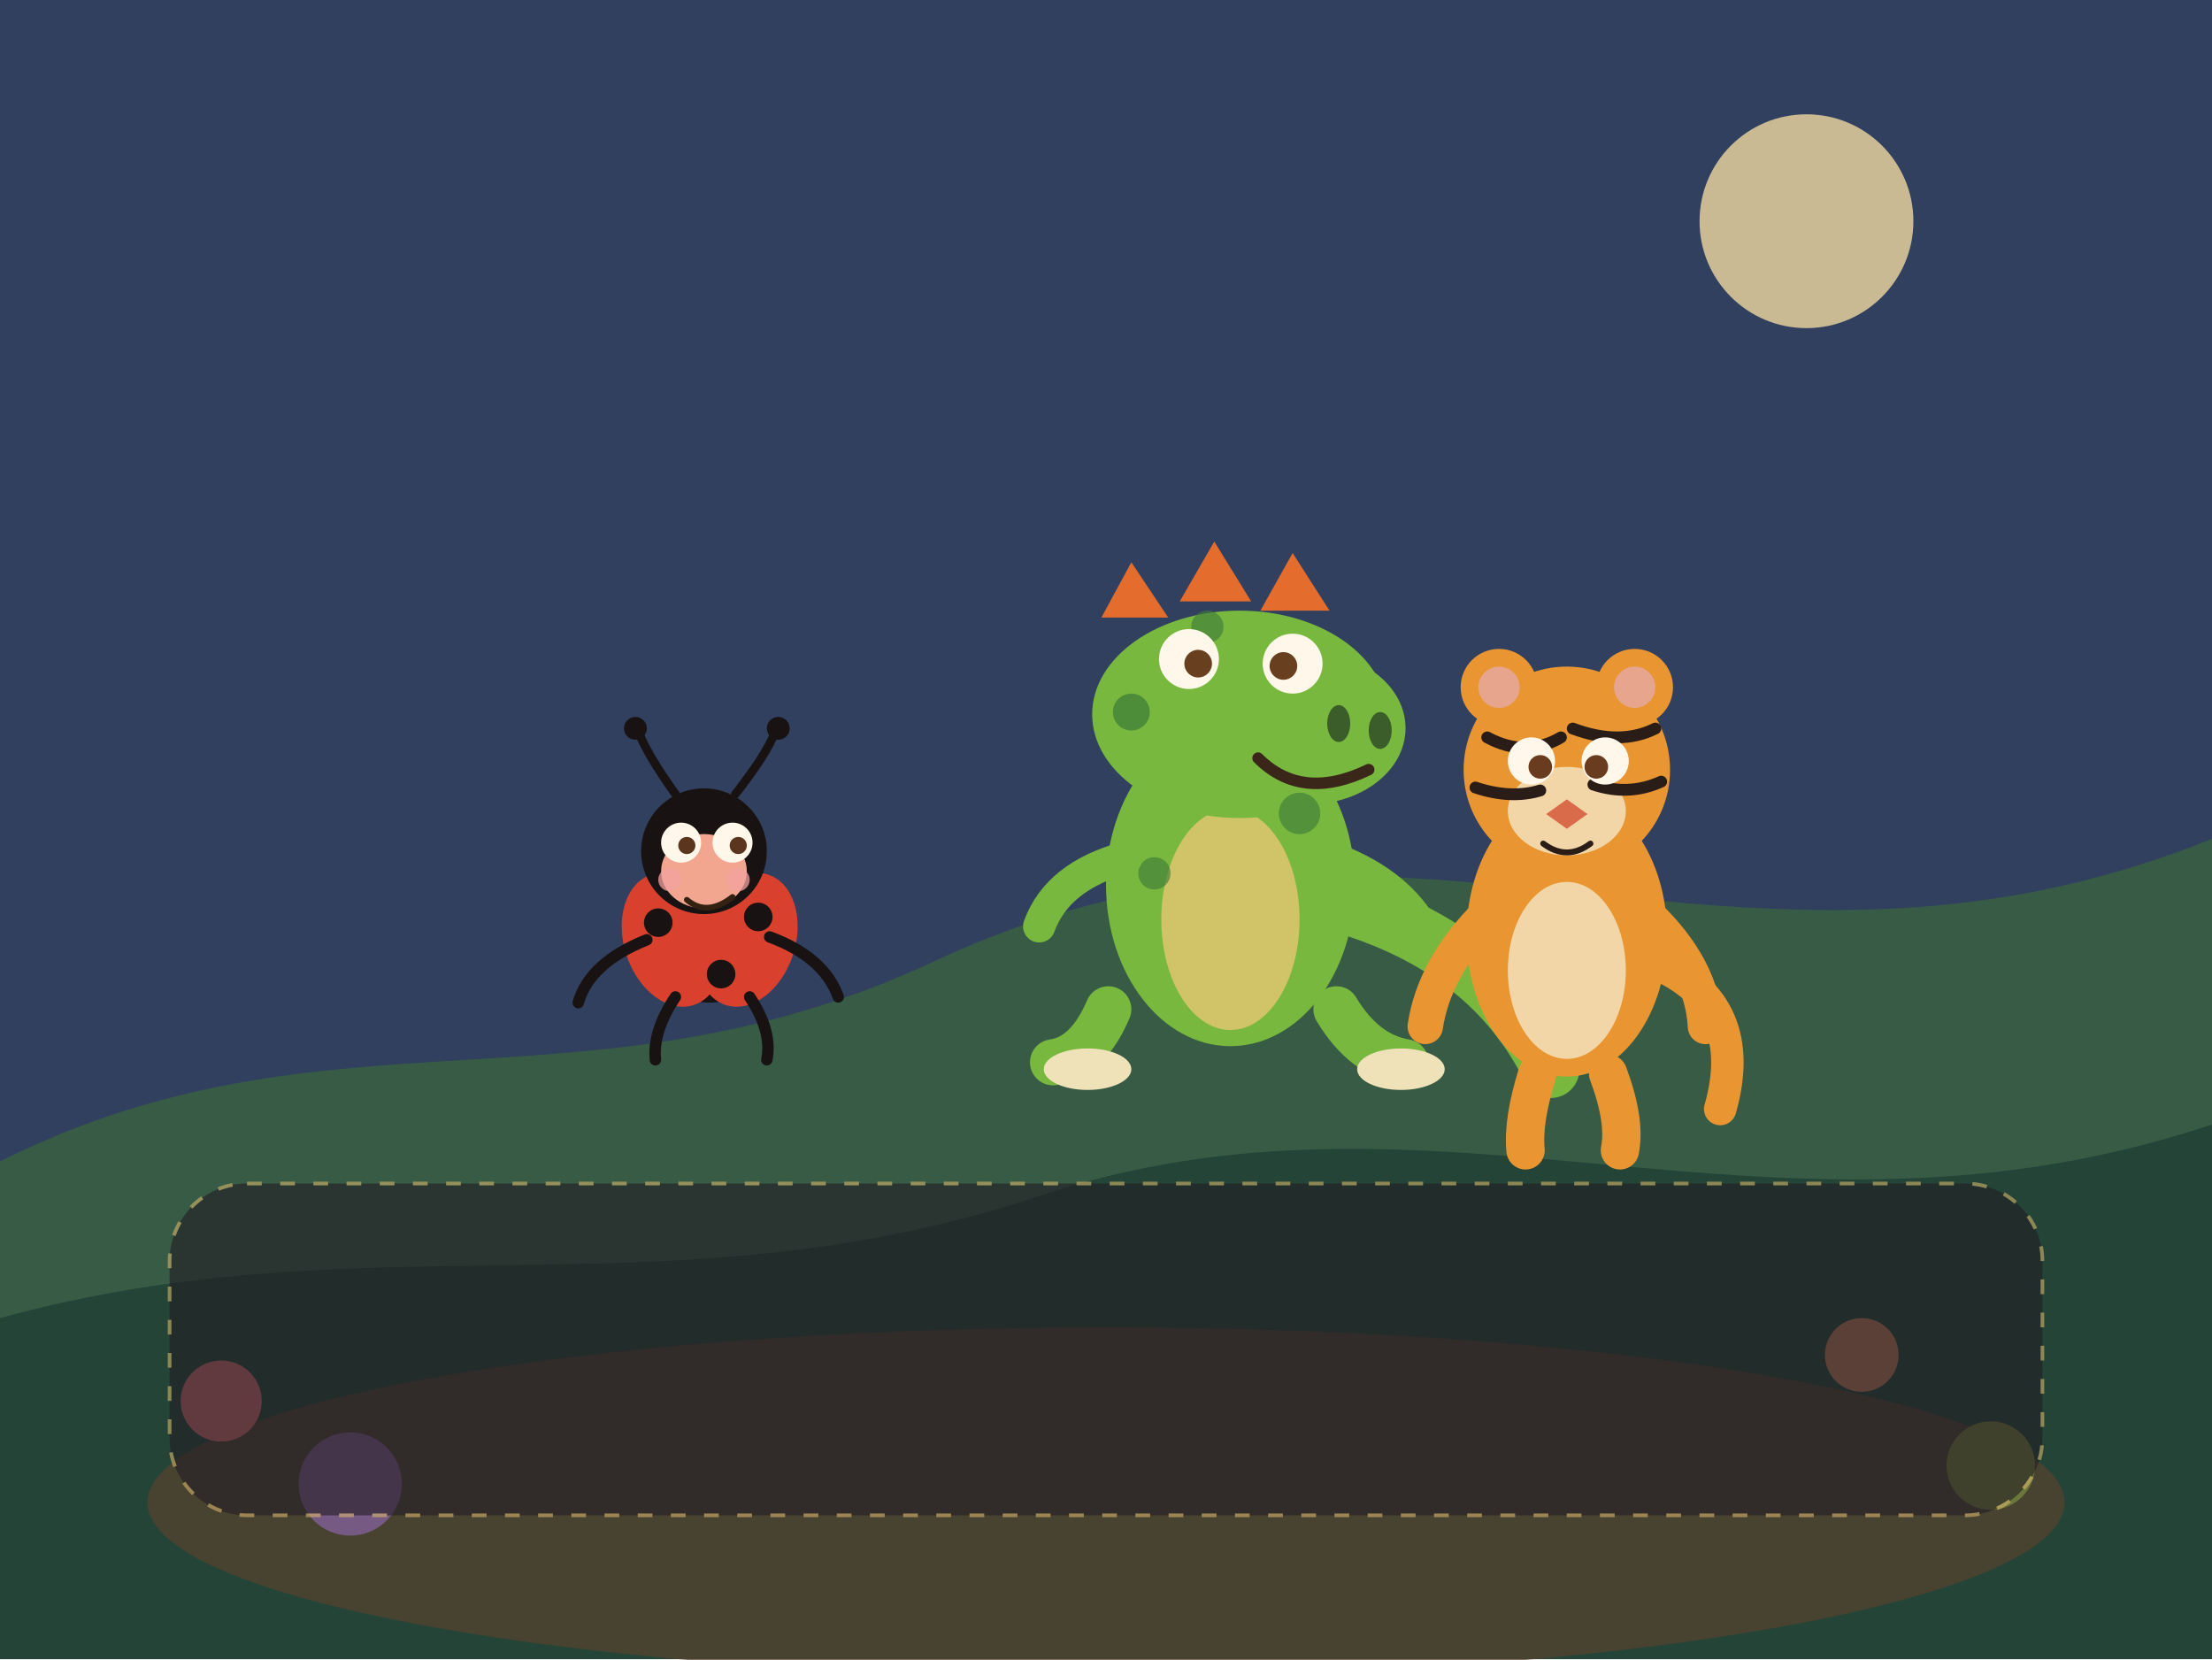
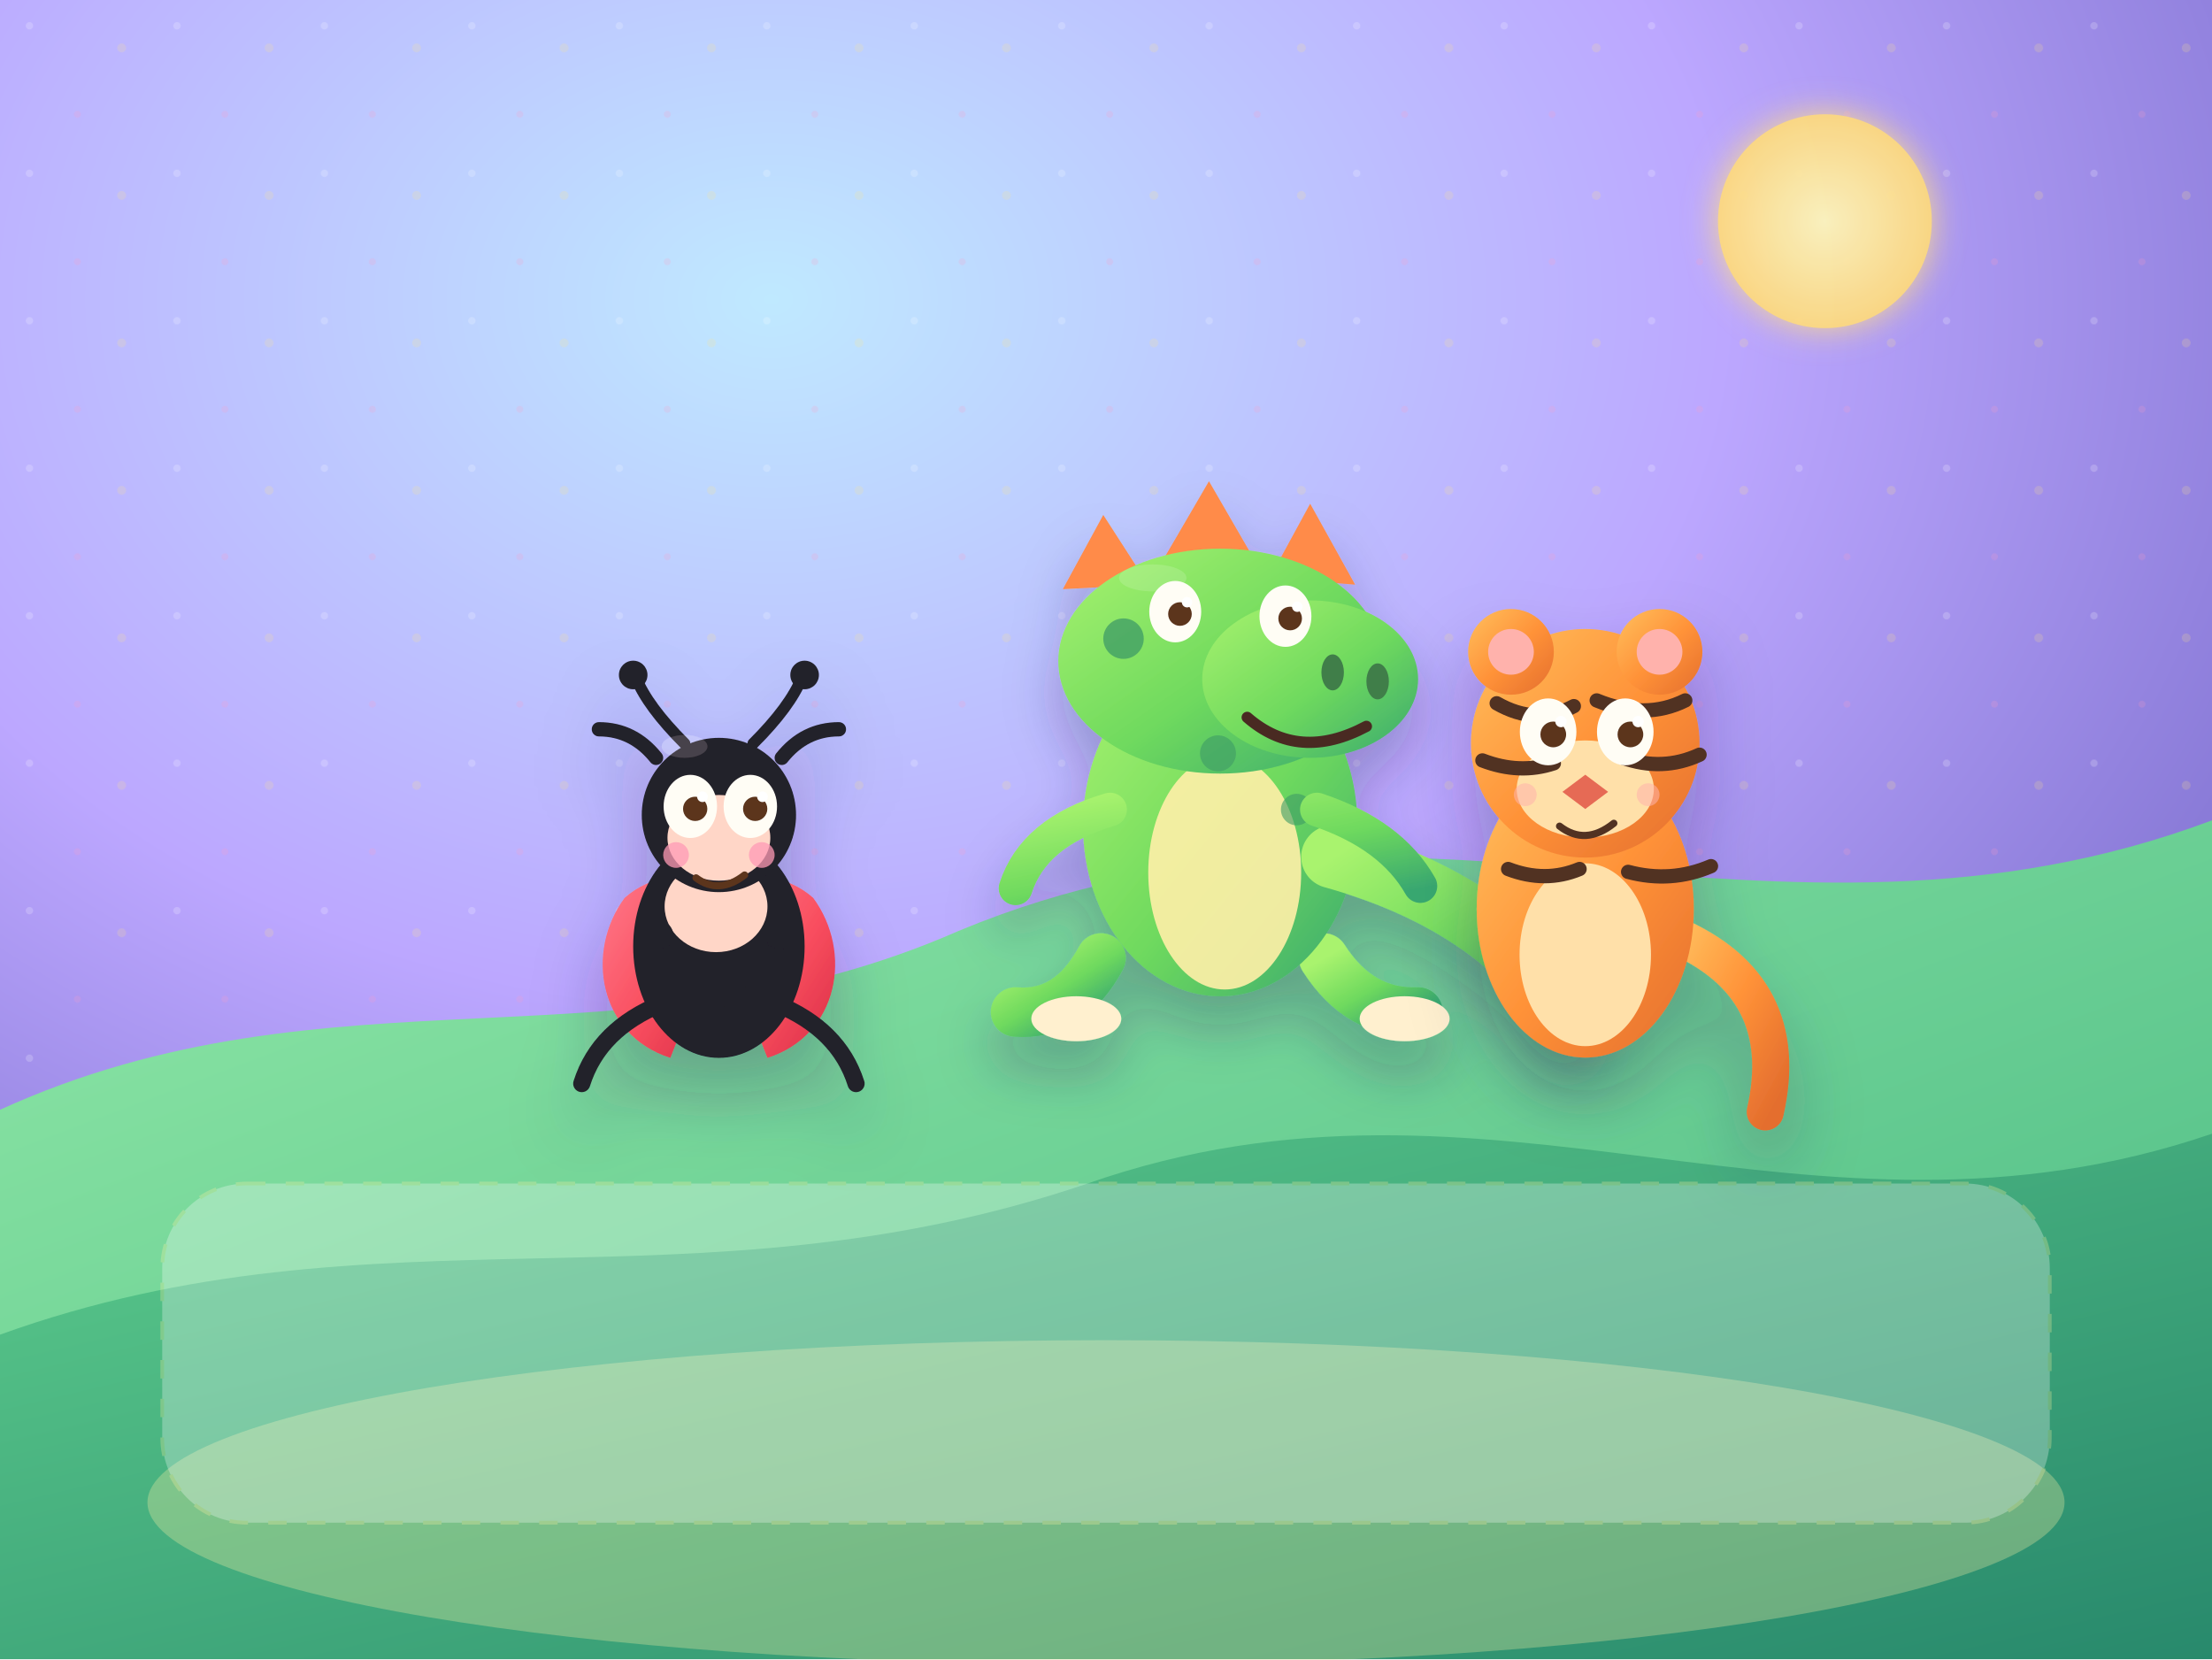
- <svg xmlns="http://www.w3.org/2000/svg" viewBox="0 0 1200 900" role="img" aria-label="Text-free GlimmerTales illustration">
+ <svg xmlns="http://www.w3.org/2000/svg" viewBox="0 0 1200 900" role="img" aria-label="Text-free GlimmerTales reference illustration">
  <defs>
-     <radialGradient id="sky" cx="50%" cy="20%" r="80%">
-       <stop offset="0" stop-color="#304265" />
-       <stop offset="1" stop-color="#151625" />
+     <radialGradient id="skyBubble" cx="35%" cy="18%" r="95%">
+       <stop offset="0" stop-color="#BFE9FF" />
+       <stop offset="0.45" stop-color="#BCA7FF" />
+       <stop offset="1" stop-color="#6157B8" />
    </radialGradient>
-     <filter id="soft">
-       <feGaussianBlur stdDeviation="0.25" />
+     <linearGradient id="meadow" x1="0" y1="0" x2="1" y2="1">
+       <stop offset="0" stop-color="#8FE7A6" />
+       <stop offset="1" stop-color="#47B883" />
+     </linearGradient>
+     <linearGradient id="meadowDark" x1="0" y1="0" x2="1" y2="1">
+       <stop offset="0" stop-color="#5CCB8C" />
+       <stop offset="1" stop-color="#28896C" />
+     </linearGradient>
+     <radialGradient id="moonGlow" cx="50%" cy="50%" r="60%">
+       <stop offset="0" stop-color="#FFF6B8" />
+       <stop offset="1" stop-color="#FFD56E" />
+     </radialGradient>
+     <linearGradient id="daisyShell" x1="0" y1="0" x2="1" y2="1">
+       <stop offset="0" stop-color="#FF7A8A" />
+       <stop offset="0.55" stop-color="#F94E5F" />
+       <stop offset="1" stop-color="#D92D45" />
+     </linearGradient>
+     <linearGradient id="dinoSkin" x1="0" y1="0" x2="1" y2="1">
+       <stop offset="0" stop-color="#A9F36E" />
+       <stop offset="0.55" stop-color="#6ED95E" />
+       <stop offset="1" stop-color="#39A870" />
+     </linearGradient>
+     <linearGradient id="pipFur" x1="0" y1="0" x2="1" y2="1">
+       <stop offset="0" stop-color="#FFC05E" />
+       <stop offset="0.52" stop-color="#FF9238" />
+       <stop offset="1" stop-color="#E46E2E" />
+     </linearGradient>
+     <linearGradient id="itsyFuzz" x1="0" y1="0" x2="1" y2="1">
+       <stop offset="0" stop-color="#8A7CE8" />
+       <stop offset="0.55" stop-color="#6558C6" />
+       <stop offset="1" stop-color="#4A3B99" />
+     </linearGradient>
+     <filter id="softShadow" x="-40%" y="-40%" width="180%" height="180%">
+       <feDropShadow dx="0" dy="14" stdDeviation="12" flood-color="#2C2156" flood-opacity="0.28" />
    </filter>
+     <filter id="glow" x="-60%" y="-60%" width="220%" height="220%">
+       <feGaussianBlur stdDeviation="9" result="blur" />
+       <feMerge>
+         <feMergeNode in="blur" />
+         <feMergeNode in="SourceGraphic" />
+       </feMerge>
+     </filter>
+     <pattern id="sprinkles" width="80" height="80" patternUnits="userSpaceOnUse">
+       <circle cx="16" cy="14" r="2" fill="#FFFFFF" opacity=".35" />
+       <circle cx="66" cy="26" r="2.4" fill="#FFE48A" opacity=".35" />
+       <circle cx="42" cy="62" r="1.9" fill="#FF9BC3" opacity=".35" />
+     </pattern>
  </defs>
-   <rect width="1200" height="900" fill="#31405f" />
-   <circle cx="980" cy="120" r="58" fill="#F4DDA2" opacity=".78" />
-   <path d="M0 630 C180 540 320 610 510 520 C760 405 940 560 1200 455 L1200 900 L0 900z" fill="#375B45" />
-   <path d="M0 715 C200 660 360 715 560 650 C780 575 960 690 1200 610 L1200 900 L0 900z" fill="#244438" />
-   <ellipse cx="600" cy="815" rx="520" ry="95" fill="#57412D" opacity=".70" />
-   <g opacity=".9">
-     <circle cx="120" cy="760" r="22" fill="#C86A6A" />
-     <circle cx="1010" cy="735" r="20" fill="#B87A56" />
-     <circle cx="1080" cy="795" r="24" fill="#6F7D3B" />
-     <circle cx="190" cy="805" r="28" fill="#7B5D8C" />
-   </g>
+   <rect width="1200" height="900" fill="url(#skyBubble)" />
+   <rect width="1200" height="900" fill="url(#sprinkles)" opacity=".55" />
+   <circle cx="990" cy="120" r="58" fill="url(#moonGlow)" opacity=".92" filter="url(#glow)" />
+   <path d="M0 602 C180 520 340 584 520 505 C760 405 960 535 1200 445 L1200 900 L0 900z" fill="url(#meadow)" />
+   <path d="M0 724 C205 650 375 715 590 642 C810 565 980 690 1200 615 L1200 900 L0 900z" fill="url(#meadowDark)" />
+   <ellipse cx="600" cy="815" rx="520" ry="88" fill="#FFF1A6" opacity=".30" />
  <g>
-     <g class="daisy" transform="translate(385 485) scale(1.55)">
-       <ellipse cx="0" cy="10" rx="24" ry="28" fill="#181312" />
-       <ellipse cx="-13" cy="16" rx="17" ry="24" fill="#D9412E" transform="rotate(-18 -13 16)" />
-       <ellipse cx="13" cy="16" rx="17" ry="24" fill="#D9412E" transform="rotate(18 13 16)" />
-       <circle cx="-18" cy="10" r="5" fill="#181312" />
-       <circle cx="4" cy="28" r="5" fill="#181312" />
-       <circle cx="17" cy="8" r="5" fill="#181312" />
-       <circle cx="-2" cy="-15" r="22" fill="#181312" />
-       <ellipse cx="-2" cy="-8" rx="15" ry="13" fill="#F2A68F" />
-       <circle cx="-10" cy="-18" r="7" fill="#FFF7EA" />
-       <circle cx="8" cy="-18" r="7" fill="#FFF7EA" />
-       <circle cx="-8" cy="-17" r="3" fill="#5B351E" />
-       <circle cx="10" cy="-17" r="3" fill="#5B351E" />
-       <circle cx="-14" cy="-5" r="4" fill="#F4A0A0" opacity=".75" />
-       <circle cx="10" cy="-5" r="4" fill="#F4A0A0" opacity=".75" />
-       <path d="M-8 2 Q-1 8 8 1" fill="none" stroke="#321" stroke-width="2" stroke-linecap="round" />
-       <path d="M-12 -35 Q-22 -49 -25 -57" fill="none" stroke="#181312" stroke-width="3" stroke-linecap="round" />
-       <path d="M9 -35 Q20 -49 23 -57" fill="none" stroke="#181312" stroke-width="3" stroke-linecap="round" />
-       <circle cx="-26" cy="-58" r="4" fill="#181312" />
-       <circle cx="24" cy="-58" r="4" fill="#181312" />
-       <path d="M-22 16 q-20 8 -24 22" stroke="#181312" stroke-width="4" fill="none" stroke-linecap="round" />
-       <path d="M21 15 q19 7 24 21" stroke="#181312" stroke-width="4" fill="none" stroke-linecap="round" />
-       <path d="M-12 36 q-8 12 -7 22" stroke="#181312" stroke-width="4" fill="none" stroke-linecap="round" />
-       <path d="M14 36 q8 12 6 22" stroke="#181312" stroke-width="4" fill="none" stroke-linecap="round" />
+     <g transform="translate(390 470) scale(1.55)" filter="url(#softShadow)">
+       <path d="M-33 11 C-47 30 -42 59 -17 67 C-8 45 -4 25 0 5 C-12 2 -24 3 -33 11z" fill="url(#daisyShell)" />
+       <path d="M33 11 C47 30 42 59 17 67 C8 45 4 25 0 5 C12 2 24 3 33 11z" fill="url(#daisyShell)" />
+       <ellipse cx="0" cy="28" rx="30" ry="39" fill="#242029" />
+       <ellipse cx="-1" cy="14" rx="18" ry="16" fill="#FFD6C7" />
+       <circle cx="-21" cy="24" r="5" fill="#242029" />
+       <circle cx="5" cy="45" r="5" fill="#242029" />
+       <circle cx="21" cy="24" r="5" fill="#242029" />
+       <circle cx="0" cy="-18" r="27" fill="#242029" />
+       <ellipse cx="0" cy="-10" rx="18" ry="15" fill="#FFD6C7" />
+       <g>
+         <ellipse cx="-10" cy="-21" rx="9.35" ry="11.05" fill="#FFFDF5" />
+         <circle cx="-8.3" cy="-20.15" r="4.25" fill="#5B351E" />
+         <circle cx="-5.75" cy="-24.4" r="1.87" fill="#FFFFFF" />
+       </g>
+       <g>
+         <ellipse cx="11" cy="-21" rx="9.35" ry="11.05" fill="#FFFDF5" />
+         <circle cx="12.7" cy="-20.15" r="4.25" fill="#5B351E" />
+         <circle cx="15.25" cy="-24.4" r="1.87" fill="#FFFFFF" />
+       </g>
+       <circle cx="-15" cy="-4" r="4.5" fill="#FF9AB5" opacity=".75" />
+       <circle cx="15" cy="-4" r="4.5" fill="#FF9AB5" opacity=".75" />
+       <path d="M-8 4 Q0 10 9 3" fill="none" stroke="#5B351E" stroke-width="2.5" stroke-linecap="round" />
+       <path d="M-12 -43 Q-25 -56 -29 -66" stroke="#242029" stroke-width="4" fill="none" stroke-linecap="round" />
+       <path d="M12 -43 Q25 -56 29 -66" stroke="#242029" stroke-width="4" fill="none" stroke-linecap="round" />
+       <circle cx="-30" cy="-67" r="5" fill="#242029" />
+       <circle cx="30" cy="-67" r="5" fill="#242029" />
+       <path d="M-20 48 q-22 9 -28 28 M20 48 q22 9 28 28" stroke="#242029" stroke-width="6" fill="none" stroke-linecap="round" />
+       <path d="M-22 -38 q-8 -10 -20 -10 M22 -38 q8 -10 20 -10" stroke="#242029" stroke-width="5" fill="none" stroke-linecap="round" />
+       <ellipse cx="-12" cy="-42" rx="8" ry="4" fill="#FFFFFF" opacity=".16" />
    </g>
-     <g class="dino" transform="translate(645 430) scale(1.25)">
-       <ellipse cx="18" cy="40" rx="54" ry="70" fill="#78B83E" />
-       <ellipse cx="18" cy="55" rx="30" ry="48" fill="#D9C46D" opacity=".9" />
-       <ellipse cx="22" cy="-34" rx="64" ry="45" fill="#78B83E" />
-       <ellipse cx="52" cy="-28" rx="42" ry="33" fill="#78B83E" />
-       <circle cx="-25" cy="-35" r="8" fill="#3F7D37" opacity=".75" />
-       <circle cx="8" cy="-72" r="7" fill="#3F7D37" opacity=".65" />
-       <circle cx="48" cy="9" r="9" fill="#3F7D37" opacity=".65" />
-       <circle cx="-15" cy="35" r="7" fill="#3F7D37" opacity=".65" />
-       <path d="M-38 -76 l13 -24 l16 24z M-4 -83 l15 -26 l16 26z M31 -79 l14 -25 l16 25z" fill="#E46D2D" />
-       <path d="M-35 94 q-9 21 -24 23" stroke="#78B83E" stroke-width="20" fill="none" stroke-linecap="round" />
-       <path d="M64 94 q12 20 30 23" stroke="#78B83E" stroke-width="20" fill="none" stroke-linecap="round" />
-       <ellipse cx="-44" cy="120" rx="19" ry="9" fill="#F0E2B8" />
-       <ellipse cx="92" cy="120" rx="19" ry="9" fill="#F0E2B8" />
-       <circle cx="0" cy="-58" r="13" fill="#FFF7EA" />
-       <circle cx="45" cy="-56" r="13" fill="#FFF7EA" />
-       <circle cx="4" cy="-56" r="6" fill="#68401F" />
-       <circle cx="41" cy="-55" r="6" fill="#68401F" />
-       <ellipse cx="65" cy="-30" rx="5" ry="8" fill="#3A5D2A" />
-       <ellipse cx="83" cy="-27" rx="5" ry="8" fill="#3A5D2A" />
-       <path d="M30 -15 Q49 4 78 -10" fill="none" stroke="#3B271A" stroke-width="5" stroke-linecap="round" />
-       <path d="M-27 28 q-30 8 -38 30" stroke="#78B83E" stroke-width="14" fill="none" stroke-linecap="round" />
-       <path d="M61 28 q28 10 40 30" stroke="#78B83E" stroke-width="14" fill="none" stroke-linecap="round" />
-       <path d="M65 48 q66 19 92 72" stroke="#78B83E" stroke-width="25" fill="none" stroke-linecap="round" />
+     <g transform="translate(640 405) scale(1.22)" filter="url(#softShadow)">
+       <path d="M-35 94 q-14 26 -38 24" stroke="url(#dinoSkin)" stroke-width="22" fill="none" stroke-linecap="round" />
+       <path d="M64 94 q16 25 42 24" stroke="url(#dinoSkin)" stroke-width="22" fill="none" stroke-linecap="round" />
+       <ellipse cx="18" cy="35" rx="61" ry="76" fill="url(#dinoSkin)" />
+       <ellipse cx="20" cy="56" rx="34" ry="52" fill="#FFF0A7" opacity=".9" />
+       <path d="M-52 -70 L-34 -103 L-14 -72 M-8 -82 L13 -118 L35 -80 M40 -75 L58 -108 L78 -72" fill="#FF8B4A" />
+       <ellipse cx="18" cy="-38" rx="72" ry="50" fill="url(#dinoSkin)" />
+       <ellipse cx="58" cy="-30" rx="48" ry="35" fill="url(#dinoSkin)" />
+       <circle cx="-25" cy="-48" r="9" fill="#3E9B65" opacity=".75" />
+       <circle cx="17" cy="3" r="8" fill="#3E9B65" opacity=".60" />
+       <circle cx="52" cy="28" r="7" fill="#3E9B65" opacity=".60" />
+       <g>
+         <ellipse cx="-2" cy="-60" rx="11.55" ry="13.65" fill="#FFFDF5" />
+         <circle cx="0.1" cy="-58.95" r="5.25" fill="#5B351E" />
+         <circle cx="3.25" cy="-64.2" r="2.31" fill="#FFFFFF" />
+       </g>
+       <g>
+         <ellipse cx="47" cy="-58" rx="11.55" ry="13.65" fill="#FFFDF5" />
+         <circle cx="49.1" cy="-56.95" r="5.25" fill="#5B351E" />
+         <circle cx="52.25" cy="-62.2" r="2.31" fill="#FFFFFF" />
+       </g>
+       <ellipse cx="68" cy="-33" rx="5" ry="8" fill="#407E4A" />
+       <ellipse cx="88" cy="-29" rx="5" ry="8" fill="#407E4A" />
+       <path d="M30 -13 Q53 7 83 -9" fill="none" stroke="#4A2B23" stroke-width="5" stroke-linecap="round" />
+       <path d="M68 49 q72 20 105 70" stroke="url(#dinoSkin)" stroke-width="28" fill="none" stroke-linecap="round" />
+       <ellipse cx="-46" cy="121" rx="20" ry="10" fill="#FFF0CF" />
+       <ellipse cx="100" cy="121" rx="20" ry="10" fill="#FFF0CF" />
+       <path d="M-31 28 q-34 10 -42 35 M61 28 q33 11 46 34" stroke="url(#dinoSkin)" stroke-width="15" fill="none" stroke-linecap="round" />
+       <ellipse cx="-12" cy="-75" rx="15" ry="6" fill="#FFFFFF" opacity=".14" />
    </g>
-     <g class="pip" transform="translate(850 440) scale(1.6)">
-       <ellipse cx="0" cy="42" rx="34" ry="48" fill="#E99632" />
-       <ellipse cx="0" cy="54" rx="20" ry="30" fill="#F3D6A7" />
-       <circle cx="0" cy="-14" r="35" fill="#E99632" />
-       <circle cx="-23" cy="-42" r="13" fill="#E99632" />
-       <circle cx="23" cy="-42" r="13" fill="#E99632" />
-       <circle cx="-23" cy="-42" r="7" fill="#E7A58E" />
-       <circle cx="23" cy="-42" r="7" fill="#E7A58E" />
-       <ellipse cx="0" cy="0" rx="20" ry="15" fill="#F3D6A7" />
-       <path d="M-27 -25 q13 7 25 0 M2 -28 q16 6 28 0 M-31 -8 q12 4 22 1 M9 -9 q12 4 23 -1" stroke="#2A1C17" stroke-width="4" fill="none" stroke-linecap="round" />
-       <circle cx="-12" cy="-17" r="8" fill="#FFF7EA" />
-       <circle cx="13" cy="-17" r="8" fill="#FFF7EA" />
-       <circle cx="-9" cy="-15" r="4" fill="#6A3C1F" />
-       <circle cx="10" cy="-15" r="4" fill="#6A3C1F" />
-       <path d="M0 -4 l7 5 l-7 5 l-7 -5z" fill="#D96B4A" />
-       <path d="M-8 11 Q0 17 8 11" stroke="#2A1C17" stroke-width="2" fill="none" stroke-linecap="round" />
-       <path d="M-27 35 q-18 18 -21 38 M27 35 q19 18 20 38" stroke="#E99632" stroke-width="12" fill="none" stroke-linecap="round" />
-       <path d="M-10 89 q-5 16 -4 26 M14 89 q6 16 4 26" stroke="#E99632" stroke-width="13" fill="none" stroke-linecap="round" />
-       <path d="M31 52 q31 14 21 49" stroke="#E99632" stroke-width="11" fill="none" stroke-linecap="round" />
+     <g transform="translate(860 428) scale(1.55)" filter="url(#softShadow)">
+       <path d="M31 51 q42 18 32 62" stroke="url(#pipFur)" stroke-width="13" fill="none" stroke-linecap="round" />
+       <ellipse cx="0" cy="42" rx="38" ry="52" fill="url(#pipFur)" />
+       <ellipse cx="0" cy="58" rx="23" ry="32" fill="#FFE0A9" />
+       <circle cx="0" cy="-16" r="40" fill="url(#pipFur)" />
+       <circle cx="-26" cy="-48" r="15" fill="url(#pipFur)" />
+       <circle cx="26" cy="-48" r="15" fill="url(#pipFur)" />
+       <circle cx="-26" cy="-48" r="8" fill="#FFB2AC" />
+       <circle cx="26" cy="-48" r="8" fill="#FFB2AC" />
+       <ellipse cx="0" cy="0" rx="24" ry="17" fill="#FFE0A9" />
+       <path d="M-31 -30 q14 8 27 1 M4 -31 q17 7 31 0 M-36 -10 q13 5 25 1 M13 -11 q14 5 27 -1 M-27 28 q13 5 25 0 M15 29 q15 4 29 -2" stroke="#513022" stroke-width="5" fill="none" stroke-linecap="round" />
+       <g>
+         <ellipse cx="-13" cy="-20" rx="9.9" ry="11.7" fill="#FFFDF5" />
+         <circle cx="-11.2" cy="-19.1" r="4.5" fill="#5B351E" />
+         <circle cx="-8.5" cy="-23.6" r="1.98" fill="#FFFFFF" />
+       </g>
+       <g>
+         <ellipse cx="14" cy="-20" rx="9.9" ry="11.7" fill="#FFFDF5" />
+         <circle cx="15.8" cy="-19.1" r="4.5" fill="#5B351E" />
+         <circle cx="18.5" cy="-23.6" r="1.98" fill="#FFFFFF" />
+       </g>
+       <path d="M0 -5 l8 6 l-8 6 l-8 -6z" fill="#E66A55" />
+       <path d="M-9 13 Q0 20 10 12" stroke="#513022" stroke-width="2.5" fill="none" stroke-linecap="round" />
+       <circle cx="-21" cy="2" r="4" fill="#FFB2AC" opacity=".55" />
+       <circle cx="22" cy="2" r="4" fill="#FFB2AC" opacity=".55" />
    </g>
  </g>
-   <rect x="92" y="642" width="1016" height="180" rx="42" fill="#201A23" opacity=".58" stroke="#D9B56B" stroke-width="2" stroke-dasharray="8 10" />
+   <rect x="88" y="642" width="1024" height="184" rx="46" fill="#FFFFFF" opacity=".28" stroke="#FFF2A0" stroke-width="2" stroke-dasharray="10 11" />
</svg>
